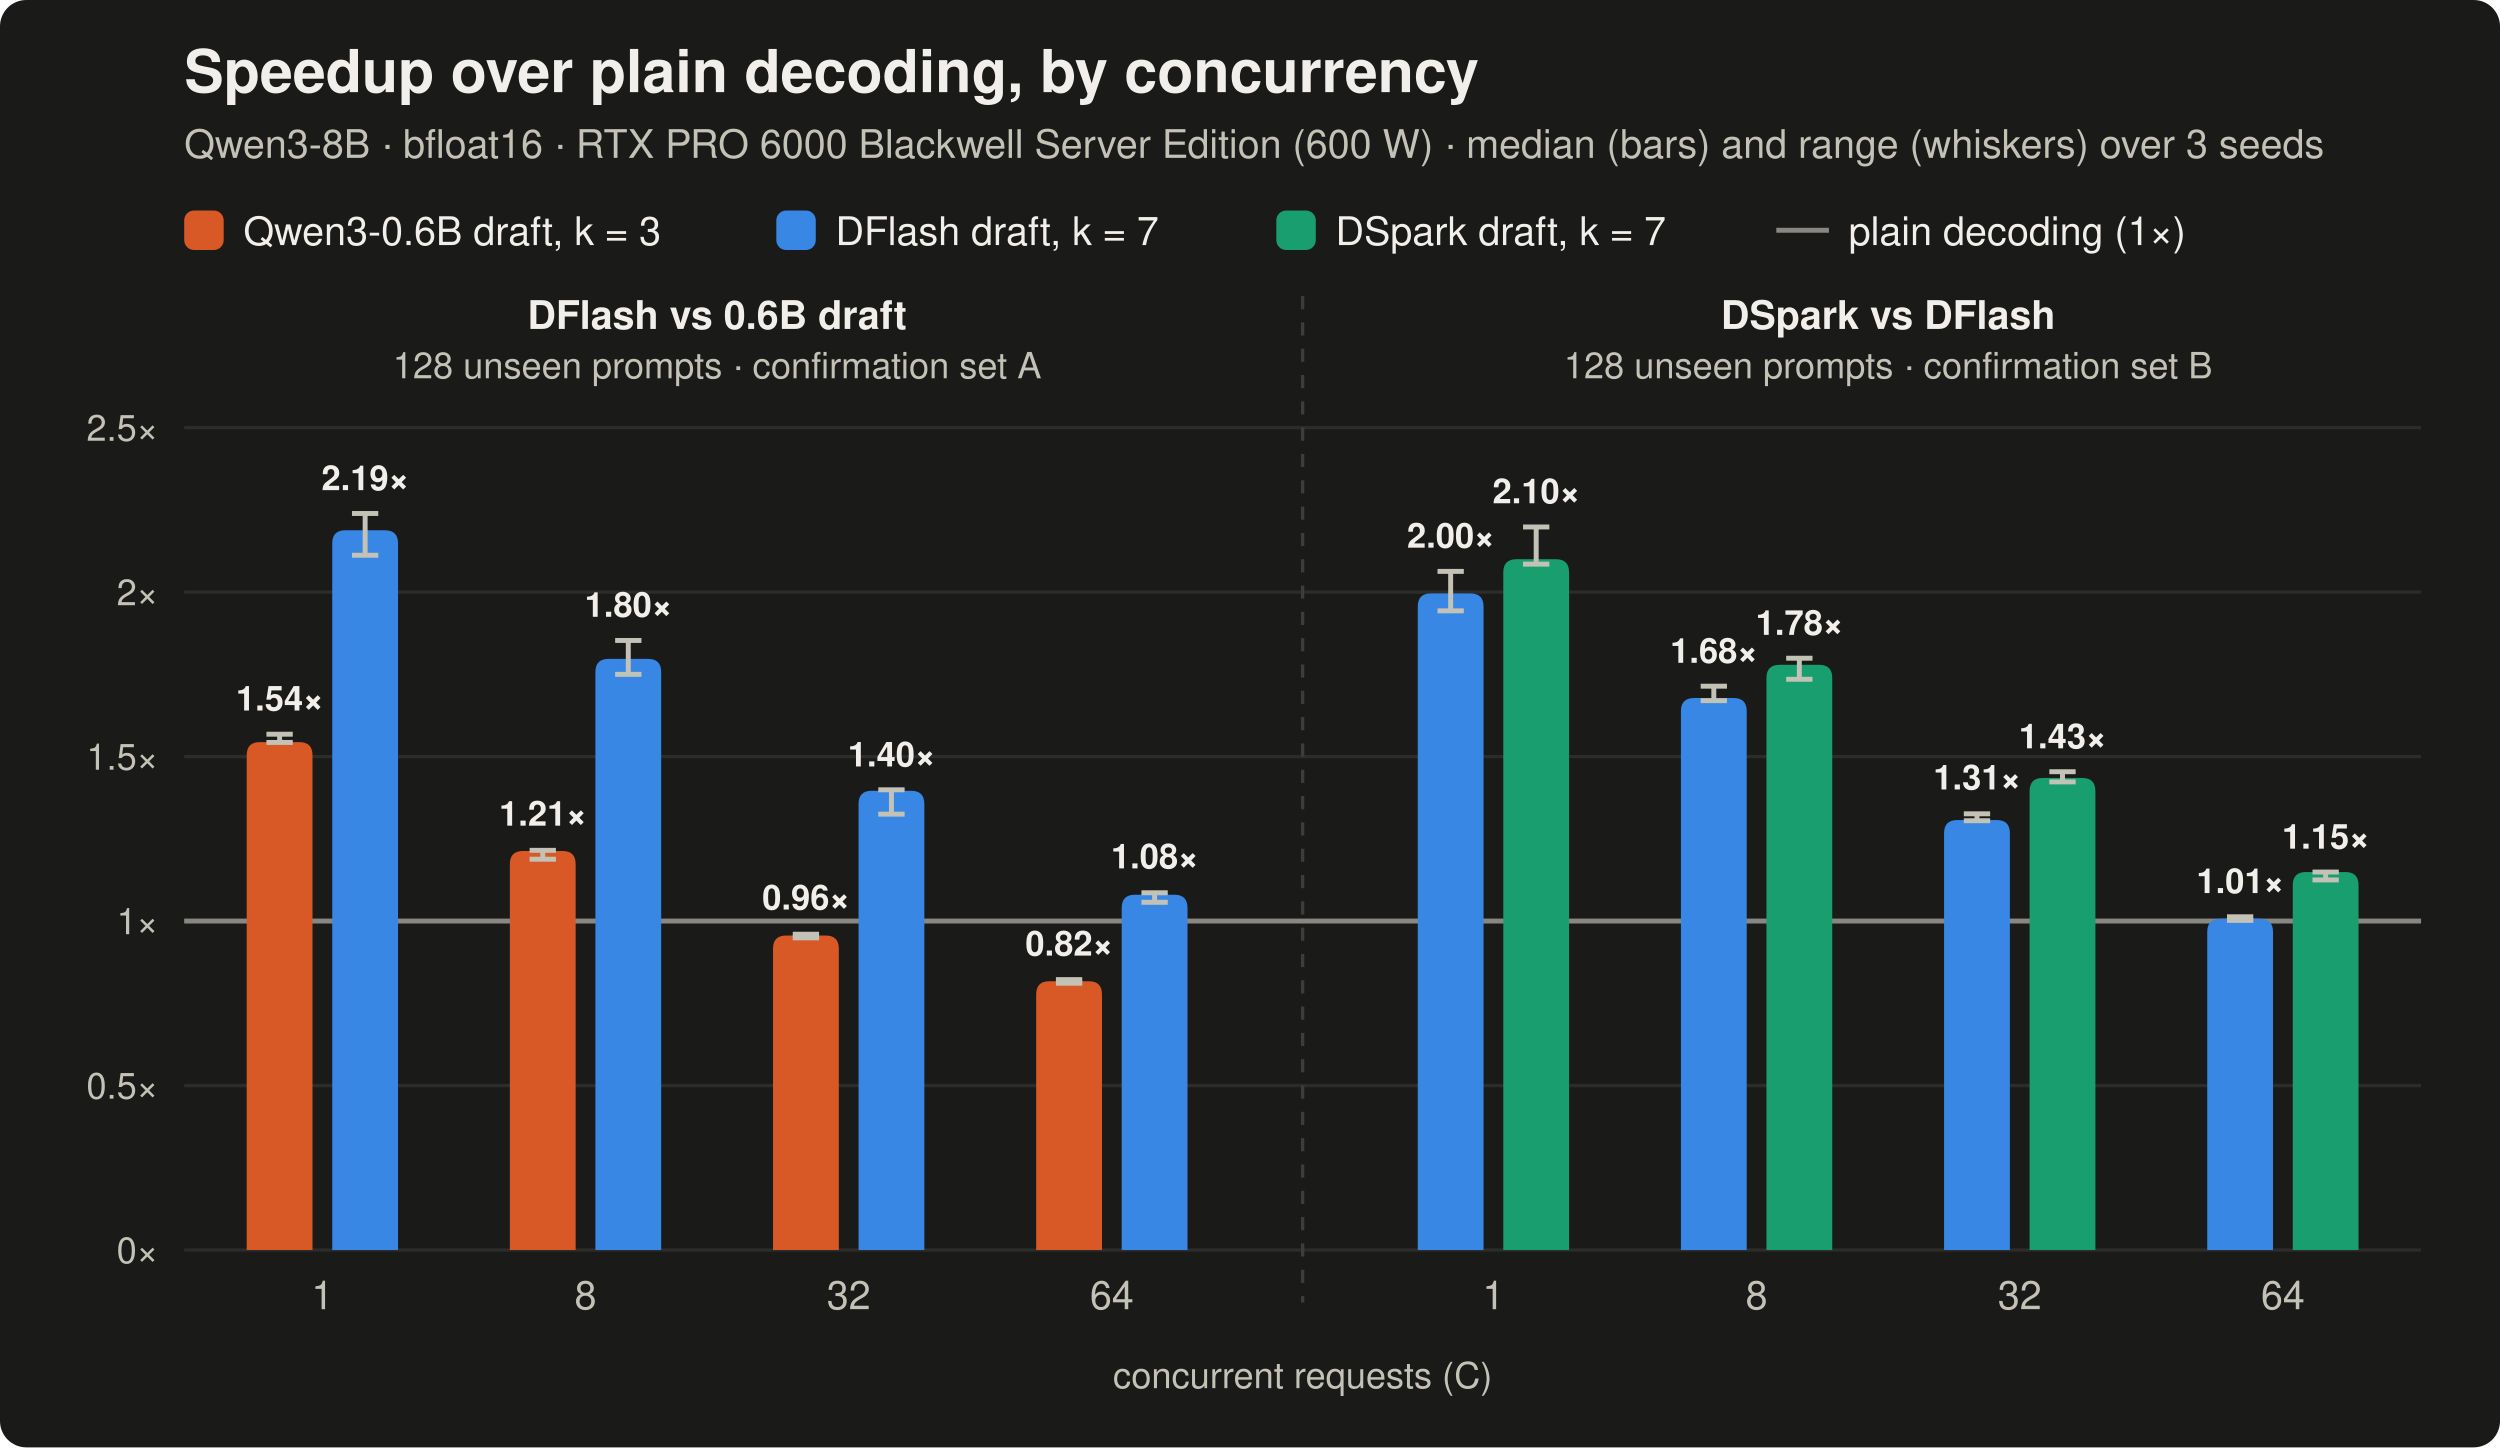
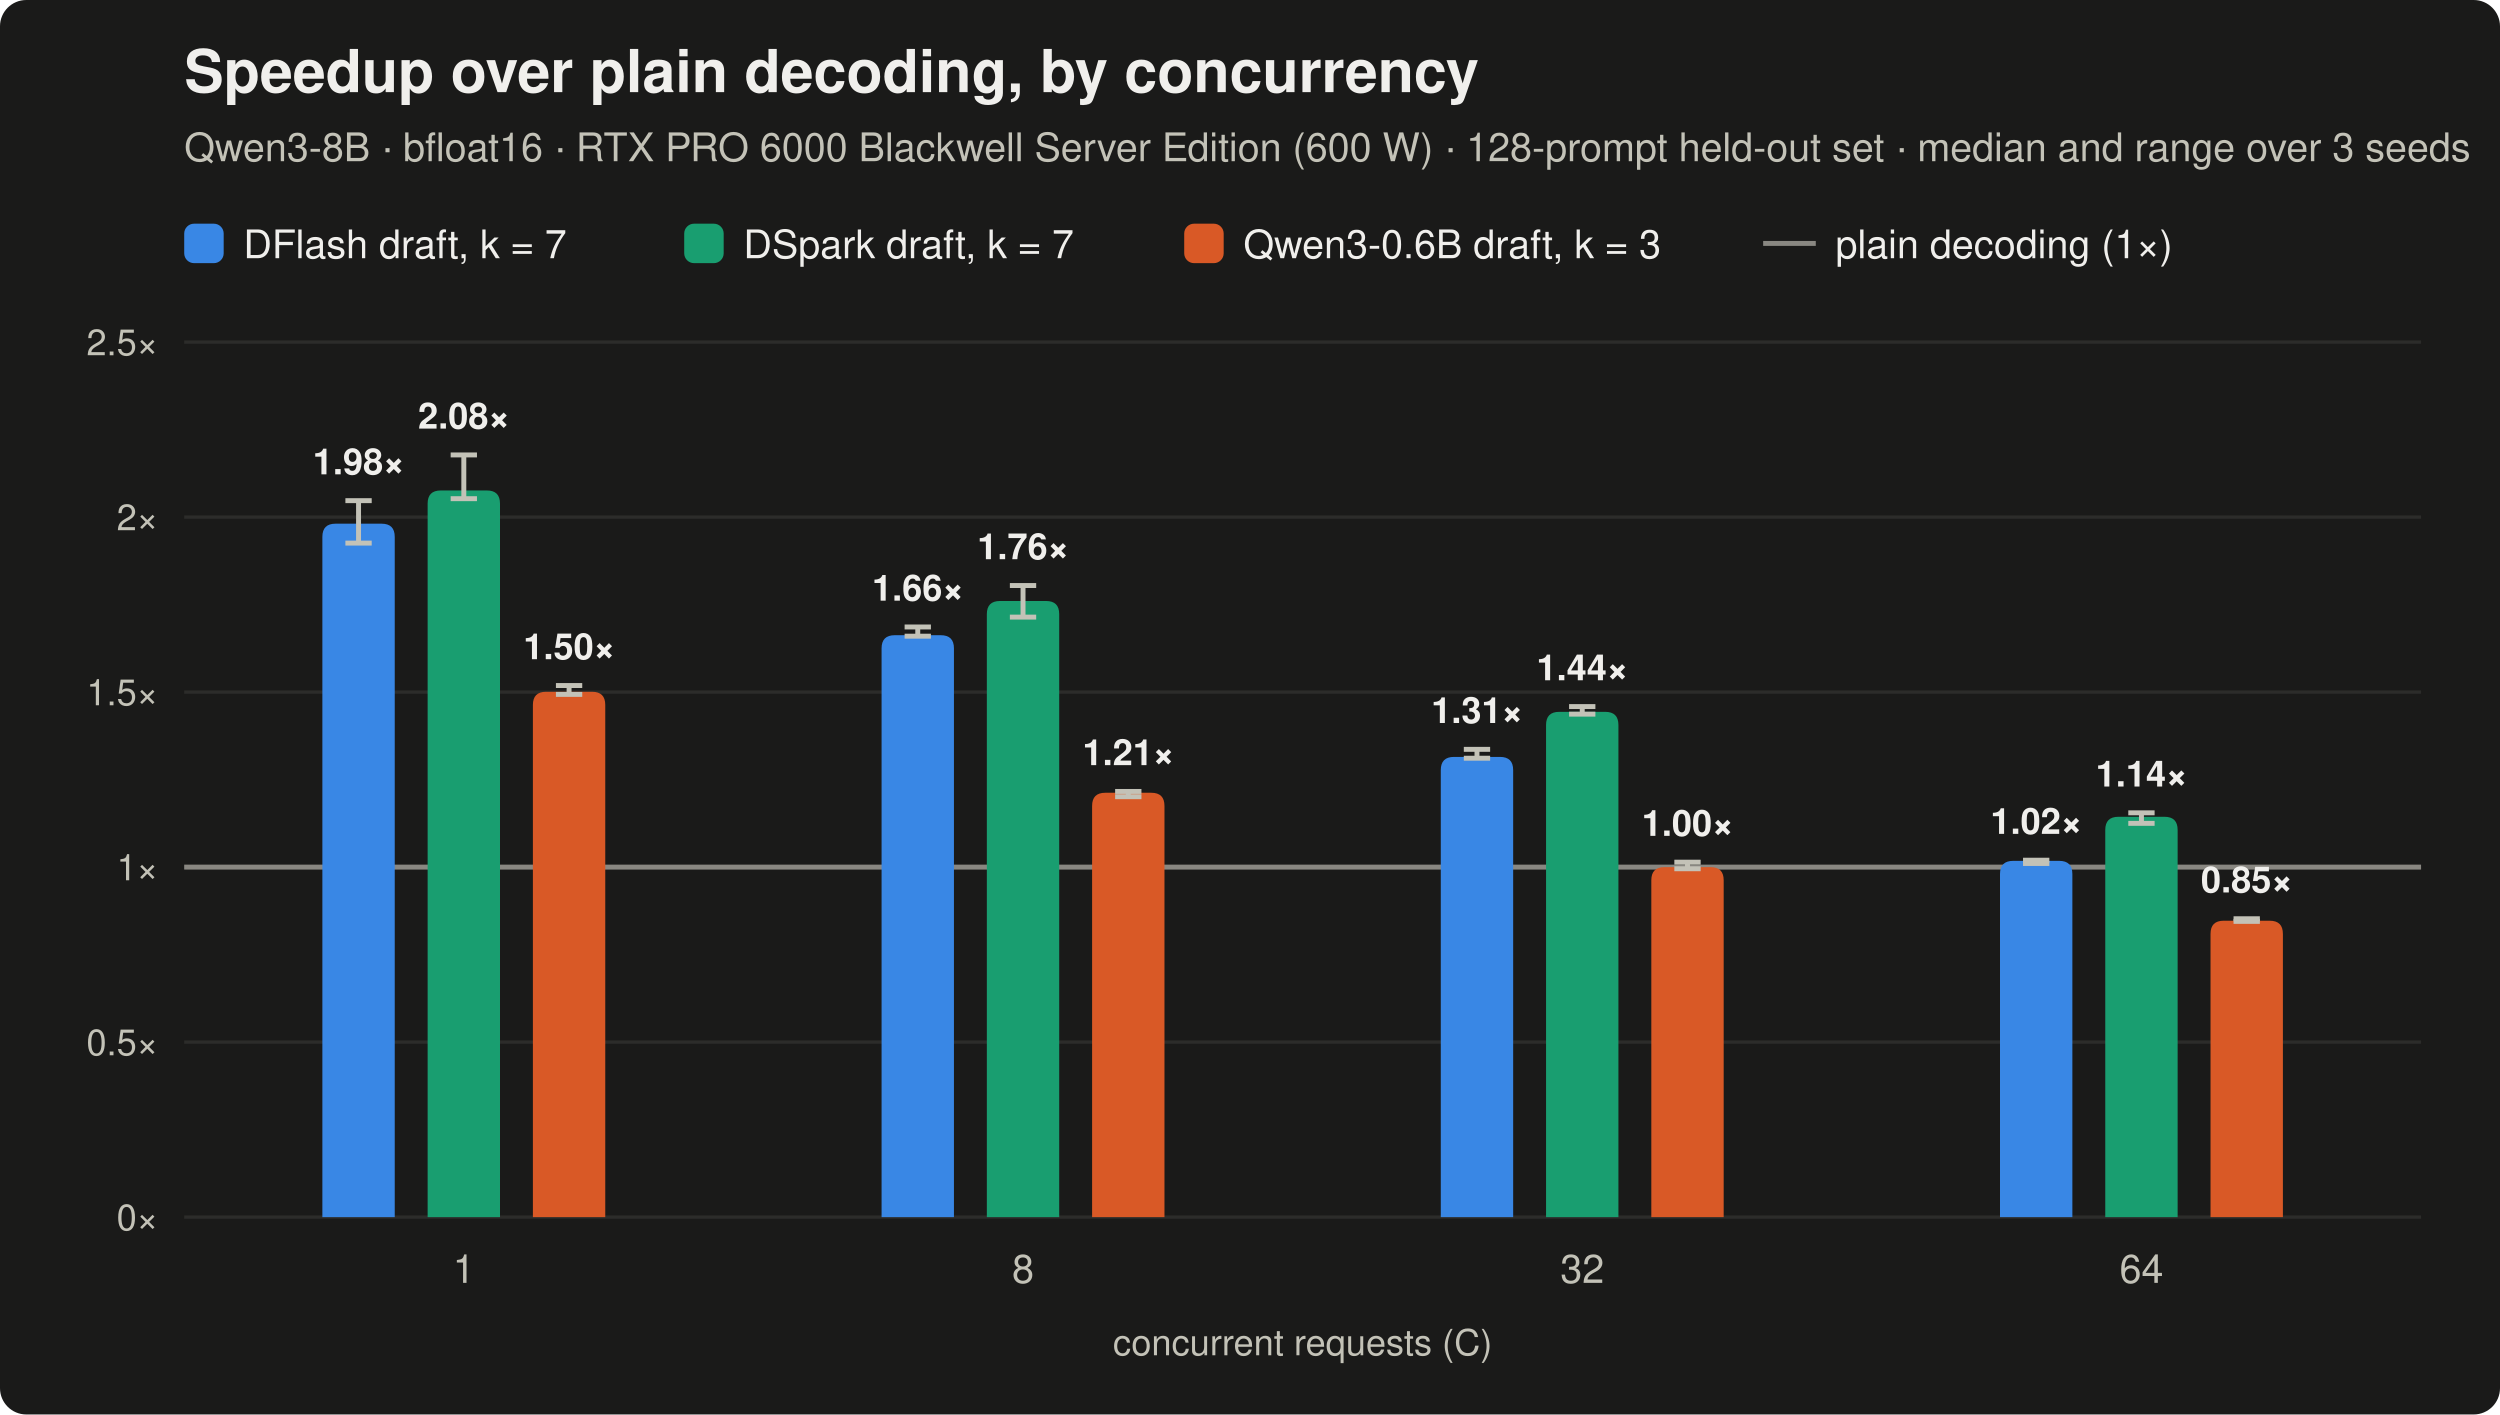
- <svg xmlns="http://www.w3.org/2000/svg" viewBox="0 0 760 440" width="760" height="440" role="img">
-   <rect width="760" height="440" fill="#1a1a19" rx="8" />
+ <svg xmlns="http://www.w3.org/2000/svg" viewBox="0 0 760 430" width="760" height="430" role="img">
+   <rect width="760" height="430" fill="#1a1a19" rx="8" />
  <text x="56.0" y="28.0" font-size="18" fill="#f0efec" text-anchor="start" font-weight="600" font-family="-apple-system, BlinkMacSystemFont, Segoe UI, Helvetica, Arial, sans-serif">Speedup over plain decoding, by concurrency</text>
-   <text x="56.0" y="48.0" font-size="12" fill="#c3c2b7" text-anchor="start" font-weight="normal" font-family="-apple-system, BlinkMacSystemFont, Segoe UI, Helvetica, Arial, sans-serif">Qwen3-8B · bfloat16 · RTX PRO 6000 Blackwell Server Edition (600 W) · median (bars) and range (whiskers) over 3 seeds</text>
-   <rect x="56.0" y="64" width="12" height="12" rx="3" fill="#d95926" />
-   <text x="74.0" y="74.5" font-size="12" fill="#f0efec" text-anchor="start" font-weight="normal" font-family="-apple-system, BlinkMacSystemFont, Segoe UI, Helvetica, Arial, sans-serif">Qwen3-0.6B draft, k = 3</text>
-   <rect x="236.0" y="64" width="12" height="12" rx="3" fill="#3987e5" />
-   <text x="254.0" y="74.5" font-size="12" fill="#f0efec" text-anchor="start" font-weight="normal" font-family="-apple-system, BlinkMacSystemFont, Segoe UI, Helvetica, Arial, sans-serif">DFlash draft, k = 7</text>
-   <rect x="388.0" y="64" width="12" height="12" rx="3" fill="#199e70" />
-   <text x="406.0" y="74.5" font-size="12" fill="#f0efec" text-anchor="start" font-weight="normal" font-family="-apple-system, BlinkMacSystemFont, Segoe UI, Helvetica, Arial, sans-serif">DSpark draft, k = 7</text>
-   <line x1="540.0" y1="70" x2="556.0" y2="70" stroke="#898781" stroke-width="1.5" />
-   <text x="562.0" y="74.5" font-size="12" fill="#f0efec" text-anchor="start" font-weight="normal" font-family="-apple-system, BlinkMacSystemFont, Segoe UI, Helvetica, Arial, sans-serif">plain decoding (1×)</text>
-   <text x="218.0" y="100.0" font-size="12" fill="#f0efec" text-anchor="middle" font-weight="600" font-family="-apple-system, BlinkMacSystemFont, Segoe UI, Helvetica, Arial, sans-serif">DFlash vs 0.6B draft</text>
-   <text x="218.0" y="115.0" font-size="11" fill="#c3c2b7" text-anchor="middle" font-weight="normal" font-family="-apple-system, BlinkMacSystemFont, Segoe UI, Helvetica, Arial, sans-serif">128 unseen prompts · confirmation set A</text>
-   <text x="574.0" y="100.0" font-size="12" fill="#f0efec" text-anchor="middle" font-weight="600" font-family="-apple-system, BlinkMacSystemFont, Segoe UI, Helvetica, Arial, sans-serif">DSpark vs DFlash</text>
-   <text x="574.0" y="115.0" font-size="11" fill="#c3c2b7" text-anchor="middle" font-weight="normal" font-family="-apple-system, BlinkMacSystemFont, Segoe UI, Helvetica, Arial, sans-serif">128 unseen prompts · confirmation set B</text>
-   <line x1="56" y1="380.0" x2="736" y2="380.0" stroke="#2c2c2a" stroke-width="1" />
-   <text x="48.0" y="384.0" font-size="11" fill="#c3c2b7" text-anchor="end" font-weight="normal" font-family="-apple-system, BlinkMacSystemFont, Segoe UI, Helvetica, Arial, sans-serif">0×</text>
-   <line x1="56" y1="330.0" x2="736" y2="330.0" stroke="#2c2c2a" stroke-width="1" />
-   <text x="48.0" y="334.0" font-size="11" fill="#c3c2b7" text-anchor="end" font-weight="normal" font-family="-apple-system, BlinkMacSystemFont, Segoe UI, Helvetica, Arial, sans-serif">0.5×</text>
-   <line x1="56" y1="280.0" x2="736" y2="280.0" stroke="#2c2c2a" stroke-width="1" />
-   <text x="48.0" y="284.0" font-size="11" fill="#c3c2b7" text-anchor="end" font-weight="normal" font-family="-apple-system, BlinkMacSystemFont, Segoe UI, Helvetica, Arial, sans-serif">1×</text>
-   <line x1="56" y1="230.0" x2="736" y2="230.0" stroke="#2c2c2a" stroke-width="1" />
-   <text x="48.0" y="234.0" font-size="11" fill="#c3c2b7" text-anchor="end" font-weight="normal" font-family="-apple-system, BlinkMacSystemFont, Segoe UI, Helvetica, Arial, sans-serif">1.5×</text>
-   <line x1="56" y1="180.0" x2="736" y2="180.0" stroke="#2c2c2a" stroke-width="1" />
-   <text x="48.0" y="184.0" font-size="11" fill="#c3c2b7" text-anchor="end" font-weight="normal" font-family="-apple-system, BlinkMacSystemFont, Segoe UI, Helvetica, Arial, sans-serif">2×</text>
-   <line x1="56" y1="130.0" x2="736" y2="130.0" stroke="#2c2c2a" stroke-width="1" />
-   <text x="48.0" y="134.0" font-size="11" fill="#c3c2b7" text-anchor="end" font-weight="normal" font-family="-apple-system, BlinkMacSystemFont, Segoe UI, Helvetica, Arial, sans-serif">2.5×</text>
-   <line x1="56" y1="280.0" x2="736" y2="280.0" stroke="#898781" stroke-width="1.5" />
-   <line x1="396.0" y1="90.0" x2="396.0" y2="396.0" stroke="#3d3d3a" stroke-width="1" stroke-dasharray="4 4" />
-   <path d="M75.0,380.0 V229.6 Q75.0,225.6 79.0,225.6 H91.0 Q95.0,225.6 95.0,229.6 V380.0 Z" fill="#d95926" />
-   <line x1="81.0" y1="225.7" x2="89.0" y2="225.7" stroke="#c3c2b7" stroke-width="1.5" />
-   <line x1="81.0" y1="223.2" x2="89.0" y2="223.2" stroke="#c3c2b7" stroke-width="1.5" />
-   <line x1="85.0" y1="223.2" x2="85.0" y2="225.7" stroke="#c3c2b7" stroke-width="1.5" />
-   <text x="85.0" y="216.0" font-size="10.5" fill="#f0efec" text-anchor="middle" font-weight="600" font-family="-apple-system, BlinkMacSystemFont, Segoe UI, Helvetica, Arial, sans-serif">1.54×</text>
-   <path d="M101.0,380.0 V165.2 Q101.0,161.2 105.0,161.2 H117.0 Q121.0,161.2 121.0,165.2 V380.0 Z" fill="#3987e5" />
-   <line x1="107.0" y1="168.8" x2="115.0" y2="168.8" stroke="#c3c2b7" stroke-width="1.5" />
-   <line x1="107.0" y1="156.1" x2="115.0" y2="156.1" stroke="#c3c2b7" stroke-width="1.5" />
-   <line x1="111.0" y1="156.1" x2="111.0" y2="168.8" stroke="#c3c2b7" stroke-width="1.5" />
-   <text x="111.0" y="149.0" font-size="10.5" fill="#f0efec" text-anchor="middle" font-weight="600" font-family="-apple-system, BlinkMacSystemFont, Segoe UI, Helvetica, Arial, sans-serif">2.19×</text>
-   <text x="98.0" y="398.0" font-size="12" fill="#c3c2b7" text-anchor="middle" font-weight="normal" font-family="-apple-system, BlinkMacSystemFont, Segoe UI, Helvetica, Arial, sans-serif">1</text>
-   <path d="M155.0,380.0 V262.7 Q155.0,258.7 159.0,258.7 H171.0 Q175.0,258.7 175.0,262.7 V380.0 Z" fill="#d95926" />
-   <line x1="161.0" y1="261.2" x2="169.0" y2="261.2" stroke="#c3c2b7" stroke-width="1.5" />
-   <line x1="161.0" y1="258.5" x2="169.0" y2="258.5" stroke="#c3c2b7" stroke-width="1.5" />
-   <line x1="165.0" y1="258.5" x2="165.0" y2="261.2" stroke="#c3c2b7" stroke-width="1.5" />
-   <text x="165.0" y="251.0" font-size="10.5" fill="#f0efec" text-anchor="middle" font-weight="600" font-family="-apple-system, BlinkMacSystemFont, Segoe UI, Helvetica, Arial, sans-serif">1.21×</text>
-   <path d="M181.0,380.0 V204.3 Q181.0,200.3 185.0,200.3 H197.0 Q201.0,200.3 201.0,204.3 V380.0 Z" fill="#3987e5" />
-   <line x1="187.0" y1="205.0" x2="195.0" y2="205.0" stroke="#c3c2b7" stroke-width="1.5" />
-   <line x1="187.0" y1="194.7" x2="195.0" y2="194.7" stroke="#c3c2b7" stroke-width="1.5" />
-   <line x1="191.0" y1="194.7" x2="191.0" y2="205.0" stroke="#c3c2b7" stroke-width="1.5" />
-   <text x="191.0" y="187.5" font-size="10.5" fill="#f0efec" text-anchor="middle" font-weight="600" font-family="-apple-system, BlinkMacSystemFont, Segoe UI, Helvetica, Arial, sans-serif">1.80×</text>
-   <text x="178.0" y="398.0" font-size="12" fill="#c3c2b7" text-anchor="middle" font-weight="normal" font-family="-apple-system, BlinkMacSystemFont, Segoe UI, Helvetica, Arial, sans-serif">8</text>
-   <path d="M235.0,380.0 V288.4 Q235.0,284.4 239.0,284.4 H251.0 Q255.0,284.4 255.0,288.4 V380.0 Z" fill="#d95926" />
-   <line x1="241.0" y1="285.1" x2="249.0" y2="285.1" stroke="#c3c2b7" stroke-width="1.5" />
-   <line x1="241.0" y1="284.0" x2="249.0" y2="284.0" stroke="#c3c2b7" stroke-width="1.5" />
-   <line x1="245.0" y1="284.0" x2="245.0" y2="285.1" stroke="#c3c2b7" stroke-width="1.5" />
-   <text x="245.0" y="276.5" font-size="10.5" fill="#f0efec" text-anchor="middle" font-weight="600" font-family="-apple-system, BlinkMacSystemFont, Segoe UI, Helvetica, Arial, sans-serif">0.96×</text>
-   <path d="M261.0,380.0 V244.4 Q261.0,240.4 265.0,240.4 H277.0 Q281.0,240.4 281.0,244.4 V380.0 Z" fill="#3987e5" />
-   <line x1="267.0" y1="247.5" x2="275.0" y2="247.5" stroke="#c3c2b7" stroke-width="1.5" />
-   <line x1="267.0" y1="240.1" x2="275.0" y2="240.1" stroke="#c3c2b7" stroke-width="1.5" />
-   <line x1="271.0" y1="240.1" x2="271.0" y2="247.5" stroke="#c3c2b7" stroke-width="1.5" />
-   <text x="271.0" y="233.0" font-size="10.5" fill="#f0efec" text-anchor="middle" font-weight="600" font-family="-apple-system, BlinkMacSystemFont, Segoe UI, Helvetica, Arial, sans-serif">1.40×</text>
-   <text x="258.0" y="398.0" font-size="12" fill="#c3c2b7" text-anchor="middle" font-weight="normal" font-family="-apple-system, BlinkMacSystemFont, Segoe UI, Helvetica, Arial, sans-serif">32</text>
-   <path d="M315.0,380.0 V302.3 Q315.0,298.3 319.0,298.3 H331.0 Q335.0,298.3 335.0,302.3 V380.0 Z" fill="#d95926" />
-   <line x1="321.0" y1="298.9" x2="329.0" y2="298.9" stroke="#c3c2b7" stroke-width="1.5" />
-   <line x1="321.0" y1="297.8" x2="329.0" y2="297.8" stroke="#c3c2b7" stroke-width="1.5" />
-   <line x1="325.0" y1="297.8" x2="325.0" y2="298.9" stroke="#c3c2b7" stroke-width="1.5" />
-   <text x="325.0" y="290.5" font-size="10.5" fill="#f0efec" text-anchor="middle" font-weight="600" font-family="-apple-system, BlinkMacSystemFont, Segoe UI, Helvetica, Arial, sans-serif">0.82×</text>
-   <path d="M341.0,380.0 V276.0 Q341.0,272.0 345.0,272.0 H357.0 Q361.0,272.0 361.0,276.0 V380.0 Z" fill="#3987e5" />
-   <line x1="347.0" y1="274.3" x2="355.0" y2="274.3" stroke="#c3c2b7" stroke-width="1.5" />
-   <line x1="347.0" y1="271.4" x2="355.0" y2="271.4" stroke="#c3c2b7" stroke-width="1.5" />
-   <line x1="351.0" y1="271.4" x2="351.0" y2="274.3" stroke="#c3c2b7" stroke-width="1.5" />
-   <text x="351.0" y="264.0" font-size="10.5" fill="#f0efec" text-anchor="middle" font-weight="600" font-family="-apple-system, BlinkMacSystemFont, Segoe UI, Helvetica, Arial, sans-serif">1.08×</text>
-   <text x="338.0" y="398.0" font-size="12" fill="#c3c2b7" text-anchor="middle" font-weight="normal" font-family="-apple-system, BlinkMacSystemFont, Segoe UI, Helvetica, Arial, sans-serif">64</text>
-   <path d="M431.0,380.0 V184.4 Q431.0,180.4 435.0,180.4 H447.0 Q451.0,180.4 451.0,184.4 V380.0 Z" fill="#3987e5" />
-   <line x1="437.0" y1="185.7" x2="445.0" y2="185.7" stroke="#c3c2b7" stroke-width="1.5" />
-   <line x1="437.0" y1="173.7" x2="445.0" y2="173.7" stroke="#c3c2b7" stroke-width="1.5" />
-   <line x1="441.0" y1="173.7" x2="441.0" y2="185.7" stroke="#c3c2b7" stroke-width="1.5" />
-   <text x="441.0" y="166.5" font-size="10.5" fill="#f0efec" text-anchor="middle" font-weight="600" font-family="-apple-system, BlinkMacSystemFont, Segoe UI, Helvetica, Arial, sans-serif">2.00×</text>
-   <path d="M457.0,380.0 V174.0 Q457.0,170.0 461.0,170.0 H473.0 Q477.0,170.0 477.0,174.0 V380.0 Z" fill="#199e70" />
-   <line x1="463.0" y1="171.5" x2="471.0" y2="171.5" stroke="#c3c2b7" stroke-width="1.5" />
-   <line x1="463.0" y1="160.2" x2="471.0" y2="160.2" stroke="#c3c2b7" stroke-width="1.5" />
-   <line x1="467.0" y1="160.2" x2="467.0" y2="171.5" stroke="#c3c2b7" stroke-width="1.5" />
-   <text x="467.0" y="153.0" font-size="10.5" fill="#f0efec" text-anchor="middle" font-weight="600" font-family="-apple-system, BlinkMacSystemFont, Segoe UI, Helvetica, Arial, sans-serif">2.10×</text>
-   <text x="454.0" y="398.0" font-size="12" fill="#c3c2b7" text-anchor="middle" font-weight="normal" font-family="-apple-system, BlinkMacSystemFont, Segoe UI, Helvetica, Arial, sans-serif">1</text>
-   <path d="M511.0,380.0 V216.2 Q511.0,212.2 515.0,212.2 H527.0 Q531.0,212.2 531.0,216.2 V380.0 Z" fill="#3987e5" />
-   <line x1="517.0" y1="213.0" x2="525.0" y2="213.0" stroke="#c3c2b7" stroke-width="1.5" />
-   <line x1="517.0" y1="208.6" x2="525.0" y2="208.6" stroke="#c3c2b7" stroke-width="1.5" />
-   <line x1="521.0" y1="208.6" x2="521.0" y2="213.0" stroke="#c3c2b7" stroke-width="1.5" />
-   <text x="521.0" y="201.5" font-size="10.5" fill="#f0efec" text-anchor="middle" font-weight="600" font-family="-apple-system, BlinkMacSystemFont, Segoe UI, Helvetica, Arial, sans-serif">1.68×</text>
-   <path d="M537.0,380.0 V206.1 Q537.0,202.1 541.0,202.1 H553.0 Q557.0,202.1 557.0,206.1 V380.0 Z" fill="#199e70" />
-   <line x1="543.0" y1="206.5" x2="551.0" y2="206.5" stroke="#c3c2b7" stroke-width="1.5" />
-   <line x1="543.0" y1="200.1" x2="551.0" y2="200.1" stroke="#c3c2b7" stroke-width="1.5" />
-   <line x1="547.0" y1="200.1" x2="547.0" y2="206.5" stroke="#c3c2b7" stroke-width="1.5" />
-   <text x="547.0" y="193.0" font-size="10.5" fill="#f0efec" text-anchor="middle" font-weight="600" font-family="-apple-system, BlinkMacSystemFont, Segoe UI, Helvetica, Arial, sans-serif">1.78×</text>
-   <text x="534.0" y="398.0" font-size="12" fill="#c3c2b7" text-anchor="middle" font-weight="normal" font-family="-apple-system, BlinkMacSystemFont, Segoe UI, Helvetica, Arial, sans-serif">8</text>
-   <path d="M591.0,380.0 V253.3 Q591.0,249.3 595.0,249.3 H607.0 Q611.0,249.3 611.0,253.3 V380.0 Z" fill="#3987e5" />
-   <line x1="597.0" y1="249.5" x2="605.0" y2="249.5" stroke="#c3c2b7" stroke-width="1.5" />
-   <line x1="597.0" y1="247.4" x2="605.0" y2="247.4" stroke="#c3c2b7" stroke-width="1.5" />
-   <line x1="601.0" y1="247.4" x2="601.0" y2="249.5" stroke="#c3c2b7" stroke-width="1.5" />
-   <text x="601.0" y="240.0" font-size="10.5" fill="#f0efec" text-anchor="middle" font-weight="600" font-family="-apple-system, BlinkMacSystemFont, Segoe UI, Helvetica, Arial, sans-serif">1.31×</text>
-   <path d="M617.0,380.0 V240.5 Q617.0,236.5 621.0,236.5 H633.0 Q637.0,236.5 637.0,240.5 V380.0 Z" fill="#199e70" />
-   <line x1="623.0" y1="237.7" x2="631.0" y2="237.7" stroke="#c3c2b7" stroke-width="1.5" />
-   <line x1="623.0" y1="234.6" x2="631.0" y2="234.6" stroke="#c3c2b7" stroke-width="1.5" />
-   <line x1="627.0" y1="234.6" x2="627.0" y2="237.7" stroke="#c3c2b7" stroke-width="1.5" />
-   <text x="627.0" y="227.5" font-size="10.5" fill="#f0efec" text-anchor="middle" font-weight="600" font-family="-apple-system, BlinkMacSystemFont, Segoe UI, Helvetica, Arial, sans-serif">1.43×</text>
-   <text x="614.0" y="398.0" font-size="12" fill="#c3c2b7" text-anchor="middle" font-weight="normal" font-family="-apple-system, BlinkMacSystemFont, Segoe UI, Helvetica, Arial, sans-serif">32</text>
-   <path d="M671.0,380.0 V283.3 Q671.0,279.3 675.0,279.3 H687.0 Q691.0,279.3 691.0,283.3 V380.0 Z" fill="#3987e5" />
-   <line x1="677.0" y1="279.8" x2="685.0" y2="279.8" stroke="#c3c2b7" stroke-width="1.5" />
-   <line x1="677.0" y1="278.7" x2="685.0" y2="278.7" stroke="#c3c2b7" stroke-width="1.5" />
-   <line x1="681.0" y1="278.7" x2="681.0" y2="279.8" stroke="#c3c2b7" stroke-width="1.5" />
-   <text x="681.0" y="271.5" font-size="10.5" fill="#f0efec" text-anchor="middle" font-weight="600" font-family="-apple-system, BlinkMacSystemFont, Segoe UI, Helvetica, Arial, sans-serif">1.01×</text>
-   <path d="M697.0,380.0 V269.1 Q697.0,265.1 701.0,265.1 H713.0 Q717.0,265.1 717.0,269.1 V380.0 Z" fill="#199e70" />
-   <line x1="703.0" y1="267.5" x2="711.0" y2="267.5" stroke="#c3c2b7" stroke-width="1.5" />
-   <line x1="703.0" y1="265.1" x2="711.0" y2="265.1" stroke="#c3c2b7" stroke-width="1.5" />
-   <line x1="707.0" y1="265.1" x2="707.0" y2="267.5" stroke="#c3c2b7" stroke-width="1.5" />
-   <text x="707.0" y="258.0" font-size="10.5" fill="#f0efec" text-anchor="middle" font-weight="600" font-family="-apple-system, BlinkMacSystemFont, Segoe UI, Helvetica, Arial, sans-serif">1.15×</text>
-   <text x="694.0" y="398.0" font-size="12" fill="#c3c2b7" text-anchor="middle" font-weight="normal" font-family="-apple-system, BlinkMacSystemFont, Segoe UI, Helvetica, Arial, sans-serif">64</text>
-   <text x="396.0" y="422.0" font-size="11" fill="#c3c2b7" text-anchor="middle" font-weight="normal" font-family="-apple-system, BlinkMacSystemFont, Segoe UI, Helvetica, Arial, sans-serif">concurrent requests (C)</text>
+   <text x="56.0" y="49.0" font-size="12" fill="#c3c2b7" text-anchor="start" font-weight="normal" font-family="-apple-system, BlinkMacSystemFont, Segoe UI, Helvetica, Arial, sans-serif">Qwen3-8B · bfloat16 · RTX PRO 6000 Blackwell Server Edition (600 W) · 128-prompt held-out set · median and range over 3 seeds</text>
+   <rect x="56" y="68" width="12" height="12" rx="3" fill="#3987e5" />
+   <text x="74.0" y="78.5" font-size="12" fill="#f0efec" text-anchor="start" font-weight="normal" font-family="-apple-system, BlinkMacSystemFont, Segoe UI, Helvetica, Arial, sans-serif">DFlash draft, k = 7</text>
+   <rect x="208.0" y="68" width="12" height="12" rx="3" fill="#199e70" />
+   <text x="226.0" y="78.5" font-size="12" fill="#f0efec" text-anchor="start" font-weight="normal" font-family="-apple-system, BlinkMacSystemFont, Segoe UI, Helvetica, Arial, sans-serif">DSpark draft, k = 7</text>
+   <rect x="360.0" y="68" width="12" height="12" rx="3" fill="#d95926" />
+   <text x="378.0" y="78.5" font-size="12" fill="#f0efec" text-anchor="start" font-weight="normal" font-family="-apple-system, BlinkMacSystemFont, Segoe UI, Helvetica, Arial, sans-serif">Qwen3-0.6B draft, k = 3</text>
+   <line x1="536.0" y1="74" x2="552.0" y2="74" stroke="#898781" stroke-width="1.5" />
+   <text x="558.0" y="78.5" font-size="12" fill="#f0efec" text-anchor="start" font-weight="normal" font-family="-apple-system, BlinkMacSystemFont, Segoe UI, Helvetica, Arial, sans-serif">plain decoding (1×)</text>
+   <line x1="56" y1="370.0" x2="736" y2="370.0" stroke="#2c2c2a" stroke-width="1" />
+   <text x="48.0" y="374.0" font-size="11" fill="#c3c2b7" text-anchor="end" font-weight="normal" font-family="-apple-system, BlinkMacSystemFont, Segoe UI, Helvetica, Arial, sans-serif">0×</text>
+   <line x1="56" y1="316.8" x2="736" y2="316.8" stroke="#2c2c2a" stroke-width="1" />
+   <text x="48.0" y="320.8" font-size="11" fill="#c3c2b7" text-anchor="end" font-weight="normal" font-family="-apple-system, BlinkMacSystemFont, Segoe UI, Helvetica, Arial, sans-serif">0.5×</text>
+   <line x1="56" y1="263.6" x2="736" y2="263.6" stroke="#2c2c2a" stroke-width="1" />
+   <text x="48.0" y="267.6" font-size="11" fill="#c3c2b7" text-anchor="end" font-weight="normal" font-family="-apple-system, BlinkMacSystemFont, Segoe UI, Helvetica, Arial, sans-serif">1×</text>
+   <line x1="56" y1="210.4" x2="736" y2="210.4" stroke="#2c2c2a" stroke-width="1" />
+   <text x="48.0" y="214.4" font-size="11" fill="#c3c2b7" text-anchor="end" font-weight="normal" font-family="-apple-system, BlinkMacSystemFont, Segoe UI, Helvetica, Arial, sans-serif">1.5×</text>
+   <line x1="56" y1="157.2" x2="736" y2="157.2" stroke="#2c2c2a" stroke-width="1" />
+   <text x="48.0" y="161.2" font-size="11" fill="#c3c2b7" text-anchor="end" font-weight="normal" font-family="-apple-system, BlinkMacSystemFont, Segoe UI, Helvetica, Arial, sans-serif">2×</text>
+   <line x1="56" y1="104.0" x2="736" y2="104.0" stroke="#2c2c2a" stroke-width="1" />
+   <text x="48.0" y="108.0" font-size="11" fill="#c3c2b7" text-anchor="end" font-weight="normal" font-family="-apple-system, BlinkMacSystemFont, Segoe UI, Helvetica, Arial, sans-serif">2.5×</text>
+   <line x1="56" y1="263.6" x2="736" y2="263.6" stroke="#898781" stroke-width="1.5" />
+   <path d="M98.0,370.0 V163.2 Q98.0,159.2 102.0,159.2 H116.0 Q120.0,159.2 120.0,163.2 V370.0 Z" fill="#3987e5" />
+   <line x1="105.0" y1="165.1" x2="113.0" y2="165.1" stroke="#c3c2b7" stroke-width="1.5" />
+   <line x1="105.0" y1="152.2" x2="113.0" y2="152.2" stroke="#c3c2b7" stroke-width="1.5" />
+   <line x1="109.0" y1="152.2" x2="109.0" y2="165.1" stroke="#c3c2b7" stroke-width="1.5" />
+   <text x="109.0" y="144.2" font-size="11" fill="#f0efec" text-anchor="middle" font-weight="600" font-family="-apple-system, BlinkMacSystemFont, Segoe UI, Helvetica, Arial, sans-serif">1.98×</text>
+   <path d="M130.0,370.0 V153.1 Q130.0,149.1 134.0,149.1 H148.0 Q152.0,149.1 152.0,153.1 V370.0 Z" fill="#199e70" />
+   <line x1="137.0" y1="151.6" x2="145.0" y2="151.6" stroke="#c3c2b7" stroke-width="1.5" />
+   <line x1="137.0" y1="138.3" x2="145.0" y2="138.3" stroke="#c3c2b7" stroke-width="1.5" />
+   <line x1="141.0" y1="138.3" x2="141.0" y2="151.6" stroke="#c3c2b7" stroke-width="1.5" />
+   <text x="141.0" y="130.3" font-size="11" fill="#f0efec" text-anchor="middle" font-weight="600" font-family="-apple-system, BlinkMacSystemFont, Segoe UI, Helvetica, Arial, sans-serif">2.08×</text>
+   <path d="M162.0,370.0 V214.3 Q162.0,210.3 166.0,210.3 H180.0 Q184.0,210.3 184.0,214.3 V370.0 Z" fill="#d95926" />
+   <line x1="169.0" y1="211.1" x2="177.0" y2="211.1" stroke="#c3c2b7" stroke-width="1.5" />
+   <line x1="169.0" y1="208.4" x2="177.0" y2="208.4" stroke="#c3c2b7" stroke-width="1.5" />
+   <line x1="173.0" y1="208.4" x2="173.0" y2="211.1" stroke="#c3c2b7" stroke-width="1.5" />
+   <text x="173.0" y="200.4" font-size="11" fill="#f0efec" text-anchor="middle" font-weight="600" font-family="-apple-system, BlinkMacSystemFont, Segoe UI, Helvetica, Arial, sans-serif">1.50×</text>
+   <text x="141.0" y="390.0" font-size="12" fill="#c3c2b7" text-anchor="middle" font-weight="normal" font-family="-apple-system, BlinkMacSystemFont, Segoe UI, Helvetica, Arial, sans-serif">1</text>
+   <path d="M268.0,370.0 V197.1 Q268.0,193.1 272.0,193.1 H286.0 Q290.0,193.1 290.0,197.1 V370.0 Z" fill="#3987e5" />
+   <line x1="275.0" y1="193.4" x2="283.0" y2="193.4" stroke="#c3c2b7" stroke-width="1.5" />
+   <line x1="275.0" y1="190.6" x2="283.0" y2="190.6" stroke="#c3c2b7" stroke-width="1.5" />
+   <line x1="279.0" y1="190.6" x2="279.0" y2="193.4" stroke="#c3c2b7" stroke-width="1.5" />
+   <text x="279.0" y="182.6" font-size="11" fill="#f0efec" text-anchor="middle" font-weight="600" font-family="-apple-system, BlinkMacSystemFont, Segoe UI, Helvetica, Arial, sans-serif">1.66×</text>
+   <path d="M300.0,370.0 V186.7 Q300.0,182.7 304.0,182.7 H318.0 Q322.0,182.7 322.0,186.7 V370.0 Z" fill="#199e70" />
+   <line x1="307.0" y1="187.6" x2="315.0" y2="187.6" stroke="#c3c2b7" stroke-width="1.5" />
+   <line x1="307.0" y1="178.0" x2="315.0" y2="178.0" stroke="#c3c2b7" stroke-width="1.5" />
+   <line x1="311.0" y1="178.0" x2="311.0" y2="187.6" stroke="#c3c2b7" stroke-width="1.5" />
+   <text x="311.0" y="170.0" font-size="11" fill="#f0efec" text-anchor="middle" font-weight="600" font-family="-apple-system, BlinkMacSystemFont, Segoe UI, Helvetica, Arial, sans-serif">1.76×</text>
+   <path d="M332.0,370.0 V245.0 Q332.0,241.0 336.0,241.0 H350.0 Q354.0,241.0 354.0,245.0 V370.0 Z" fill="#d95926" />
+   <line x1="339.0" y1="242.2" x2="347.0" y2="242.2" stroke="#c3c2b7" stroke-width="1.5" />
+   <line x1="339.0" y1="240.6" x2="347.0" y2="240.6" stroke="#c3c2b7" stroke-width="1.5" />
+   <line x1="343.0" y1="240.6" x2="343.0" y2="242.2" stroke="#c3c2b7" stroke-width="1.5" />
+   <text x="343.0" y="232.6" font-size="11" fill="#f0efec" text-anchor="middle" font-weight="600" font-family="-apple-system, BlinkMacSystemFont, Segoe UI, Helvetica, Arial, sans-serif">1.21×</text>
+   <text x="311.0" y="390.0" font-size="12" fill="#c3c2b7" text-anchor="middle" font-weight="normal" font-family="-apple-system, BlinkMacSystemFont, Segoe UI, Helvetica, Arial, sans-serif">8</text>
+   <path d="M438.0,370.0 V234.1 Q438.0,230.1 442.0,230.1 H456.0 Q460.0,230.1 460.0,234.1 V370.0 Z" fill="#3987e5" />
+   <line x1="445.0" y1="230.5" x2="453.0" y2="230.5" stroke="#c3c2b7" stroke-width="1.5" />
+   <line x1="445.0" y1="227.8" x2="453.0" y2="227.8" stroke="#c3c2b7" stroke-width="1.5" />
+   <line x1="449.0" y1="227.8" x2="449.0" y2="230.5" stroke="#c3c2b7" stroke-width="1.5" />
+   <text x="449.0" y="219.8" font-size="11" fill="#f0efec" text-anchor="middle" font-weight="600" font-family="-apple-system, BlinkMacSystemFont, Segoe UI, Helvetica, Arial, sans-serif">1.31×</text>
+   <path d="M470.0,370.0 V220.4 Q470.0,216.4 474.0,216.4 H488.0 Q492.0,216.4 492.0,220.4 V370.0 Z" fill="#199e70" />
+   <line x1="477.0" y1="217.1" x2="485.0" y2="217.1" stroke="#c3c2b7" stroke-width="1.5" />
+   <line x1="477.0" y1="214.8" x2="485.0" y2="214.8" stroke="#c3c2b7" stroke-width="1.5" />
+   <line x1="481.0" y1="214.8" x2="481.0" y2="217.1" stroke="#c3c2b7" stroke-width="1.5" />
+   <text x="481.0" y="206.8" font-size="11" fill="#f0efec" text-anchor="middle" font-weight="600" font-family="-apple-system, BlinkMacSystemFont, Segoe UI, Helvetica, Arial, sans-serif">1.44×</text>
+   <path d="M502.0,370.0 V267.6 Q502.0,263.6 506.0,263.6 H520.0 Q524.0,263.6 524.0,267.6 V370.0 Z" fill="#d95926" />
+   <line x1="509.0" y1="264.1" x2="517.0" y2="264.1" stroke="#c3c2b7" stroke-width="1.5" />
+   <line x1="509.0" y1="262.1" x2="517.0" y2="262.1" stroke="#c3c2b7" stroke-width="1.5" />
+   <line x1="513.0" y1="262.1" x2="513.0" y2="264.1" stroke="#c3c2b7" stroke-width="1.5" />
+   <text x="513.0" y="254.1" font-size="11" fill="#f0efec" text-anchor="middle" font-weight="600" font-family="-apple-system, BlinkMacSystemFont, Segoe UI, Helvetica, Arial, sans-serif">1.00×</text>
+   <text x="481.0" y="390.0" font-size="12" fill="#c3c2b7" text-anchor="middle" font-weight="normal" font-family="-apple-system, BlinkMacSystemFont, Segoe UI, Helvetica, Arial, sans-serif">32</text>
+   <path d="M608.0,370.0 V265.7 Q608.0,261.7 612.0,261.7 H626.0 Q630.0,261.7 630.0,265.7 V370.0 Z" fill="#3987e5" />
+   <line x1="615.0" y1="262.5" x2="623.0" y2="262.5" stroke="#c3c2b7" stroke-width="1.5" />
+   <line x1="615.0" y1="261.5" x2="623.0" y2="261.5" stroke="#c3c2b7" stroke-width="1.5" />
+   <line x1="619.0" y1="261.5" x2="619.0" y2="262.5" stroke="#c3c2b7" stroke-width="1.5" />
+   <text x="619.0" y="253.5" font-size="11" fill="#f0efec" text-anchor="middle" font-weight="600" font-family="-apple-system, BlinkMacSystemFont, Segoe UI, Helvetica, Arial, sans-serif">1.02×</text>
+   <path d="M640.0,370.0 V252.3 Q640.0,248.3 644.0,248.3 H658.0 Q662.0,248.3 662.0,252.3 V370.0 Z" fill="#199e70" />
+   <line x1="647.0" y1="250.3" x2="655.0" y2="250.3" stroke="#c3c2b7" stroke-width="1.5" />
+   <line x1="647.0" y1="247.1" x2="655.0" y2="247.1" stroke="#c3c2b7" stroke-width="1.5" />
+   <line x1="651.0" y1="247.1" x2="651.0" y2="250.3" stroke="#c3c2b7" stroke-width="1.5" />
+   <text x="651.0" y="239.1" font-size="11" fill="#f0efec" text-anchor="middle" font-weight="600" font-family="-apple-system, BlinkMacSystemFont, Segoe UI, Helvetica, Arial, sans-serif">1.14×</text>
+   <path d="M672.0,370.0 V283.9 Q672.0,279.9 676.0,279.9 H690.0 Q694.0,279.9 694.0,283.9 V370.0 Z" fill="#d95926" />
+   <line x1="679.0" y1="280.1" x2="687.0" y2="280.1" stroke="#c3c2b7" stroke-width="1.5" />
+   <line x1="679.0" y1="279.3" x2="687.0" y2="279.3" stroke="#c3c2b7" stroke-width="1.5" />
+   <line x1="683.0" y1="279.3" x2="683.0" y2="280.1" stroke="#c3c2b7" stroke-width="1.5" />
+   <text x="683.0" y="271.3" font-size="11" fill="#f0efec" text-anchor="middle" font-weight="600" font-family="-apple-system, BlinkMacSystemFont, Segoe UI, Helvetica, Arial, sans-serif">0.85×</text>
+   <text x="651.0" y="390.0" font-size="12" fill="#c3c2b7" text-anchor="middle" font-weight="normal" font-family="-apple-system, BlinkMacSystemFont, Segoe UI, Helvetica, Arial, sans-serif">64</text>
+   <text x="396.0" y="412.0" font-size="11" fill="#c3c2b7" text-anchor="middle" font-weight="normal" font-family="-apple-system, BlinkMacSystemFont, Segoe UI, Helvetica, Arial, sans-serif">concurrent requests (C)</text>
</svg>
